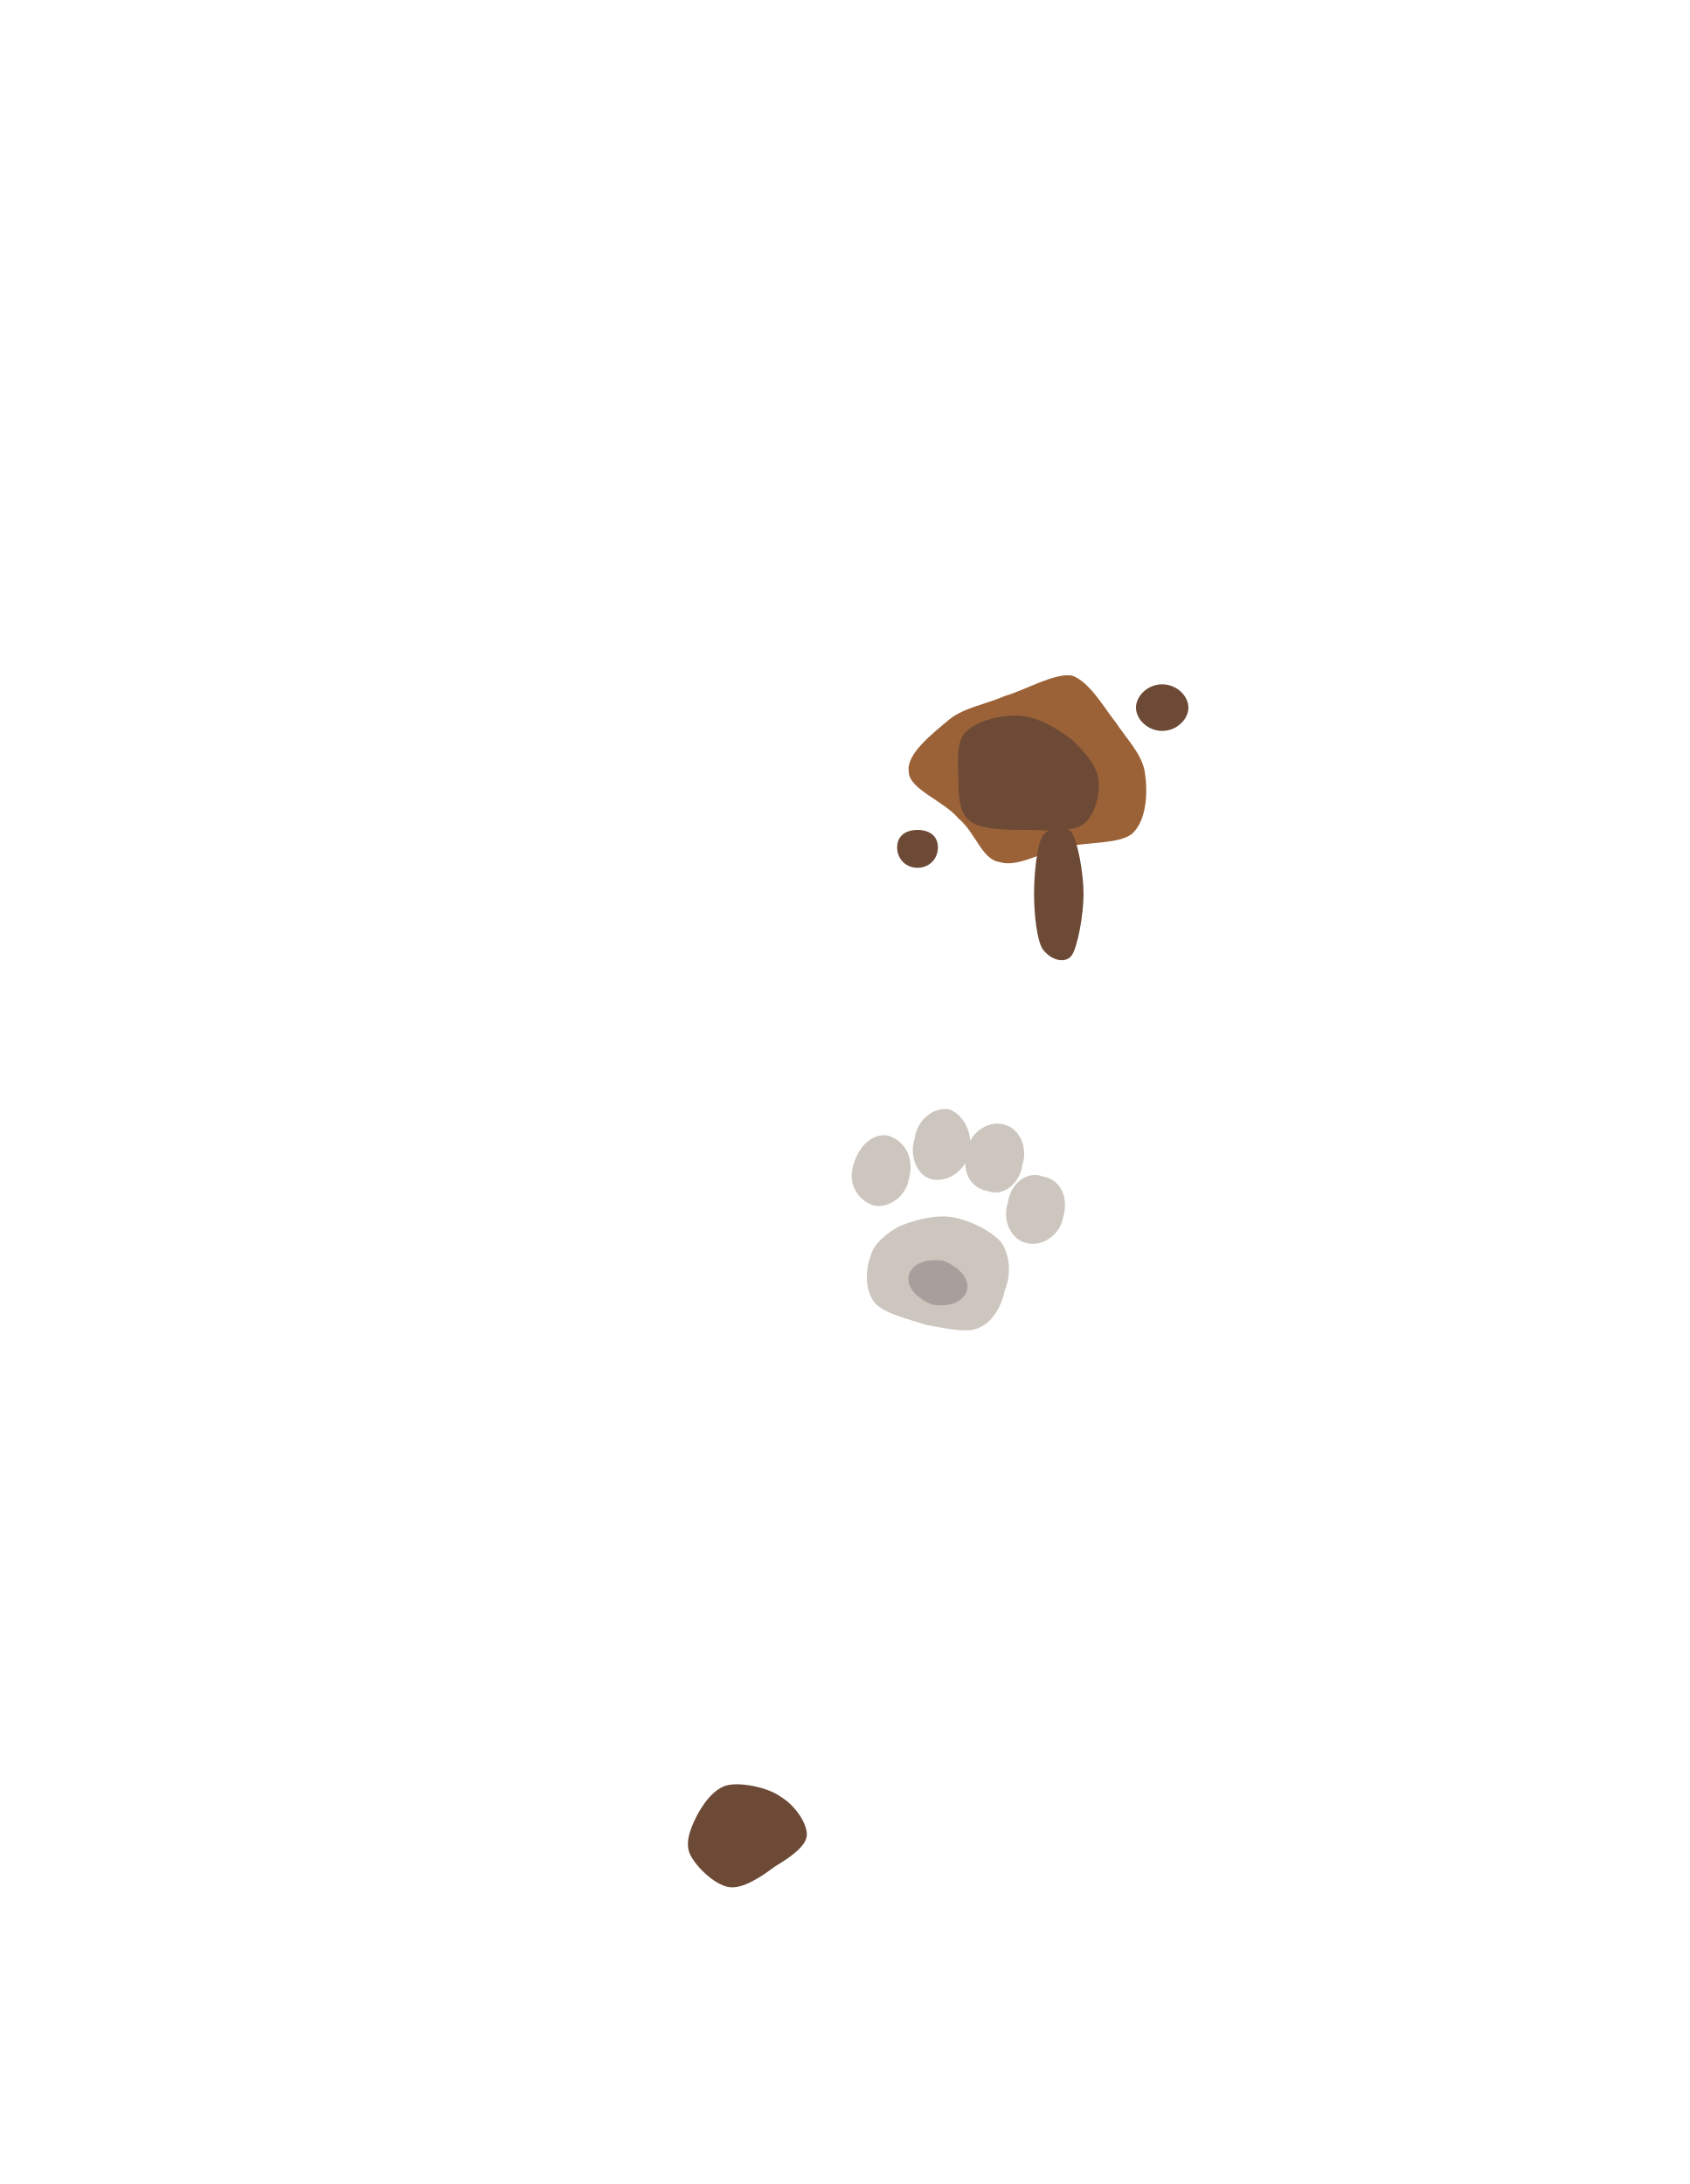
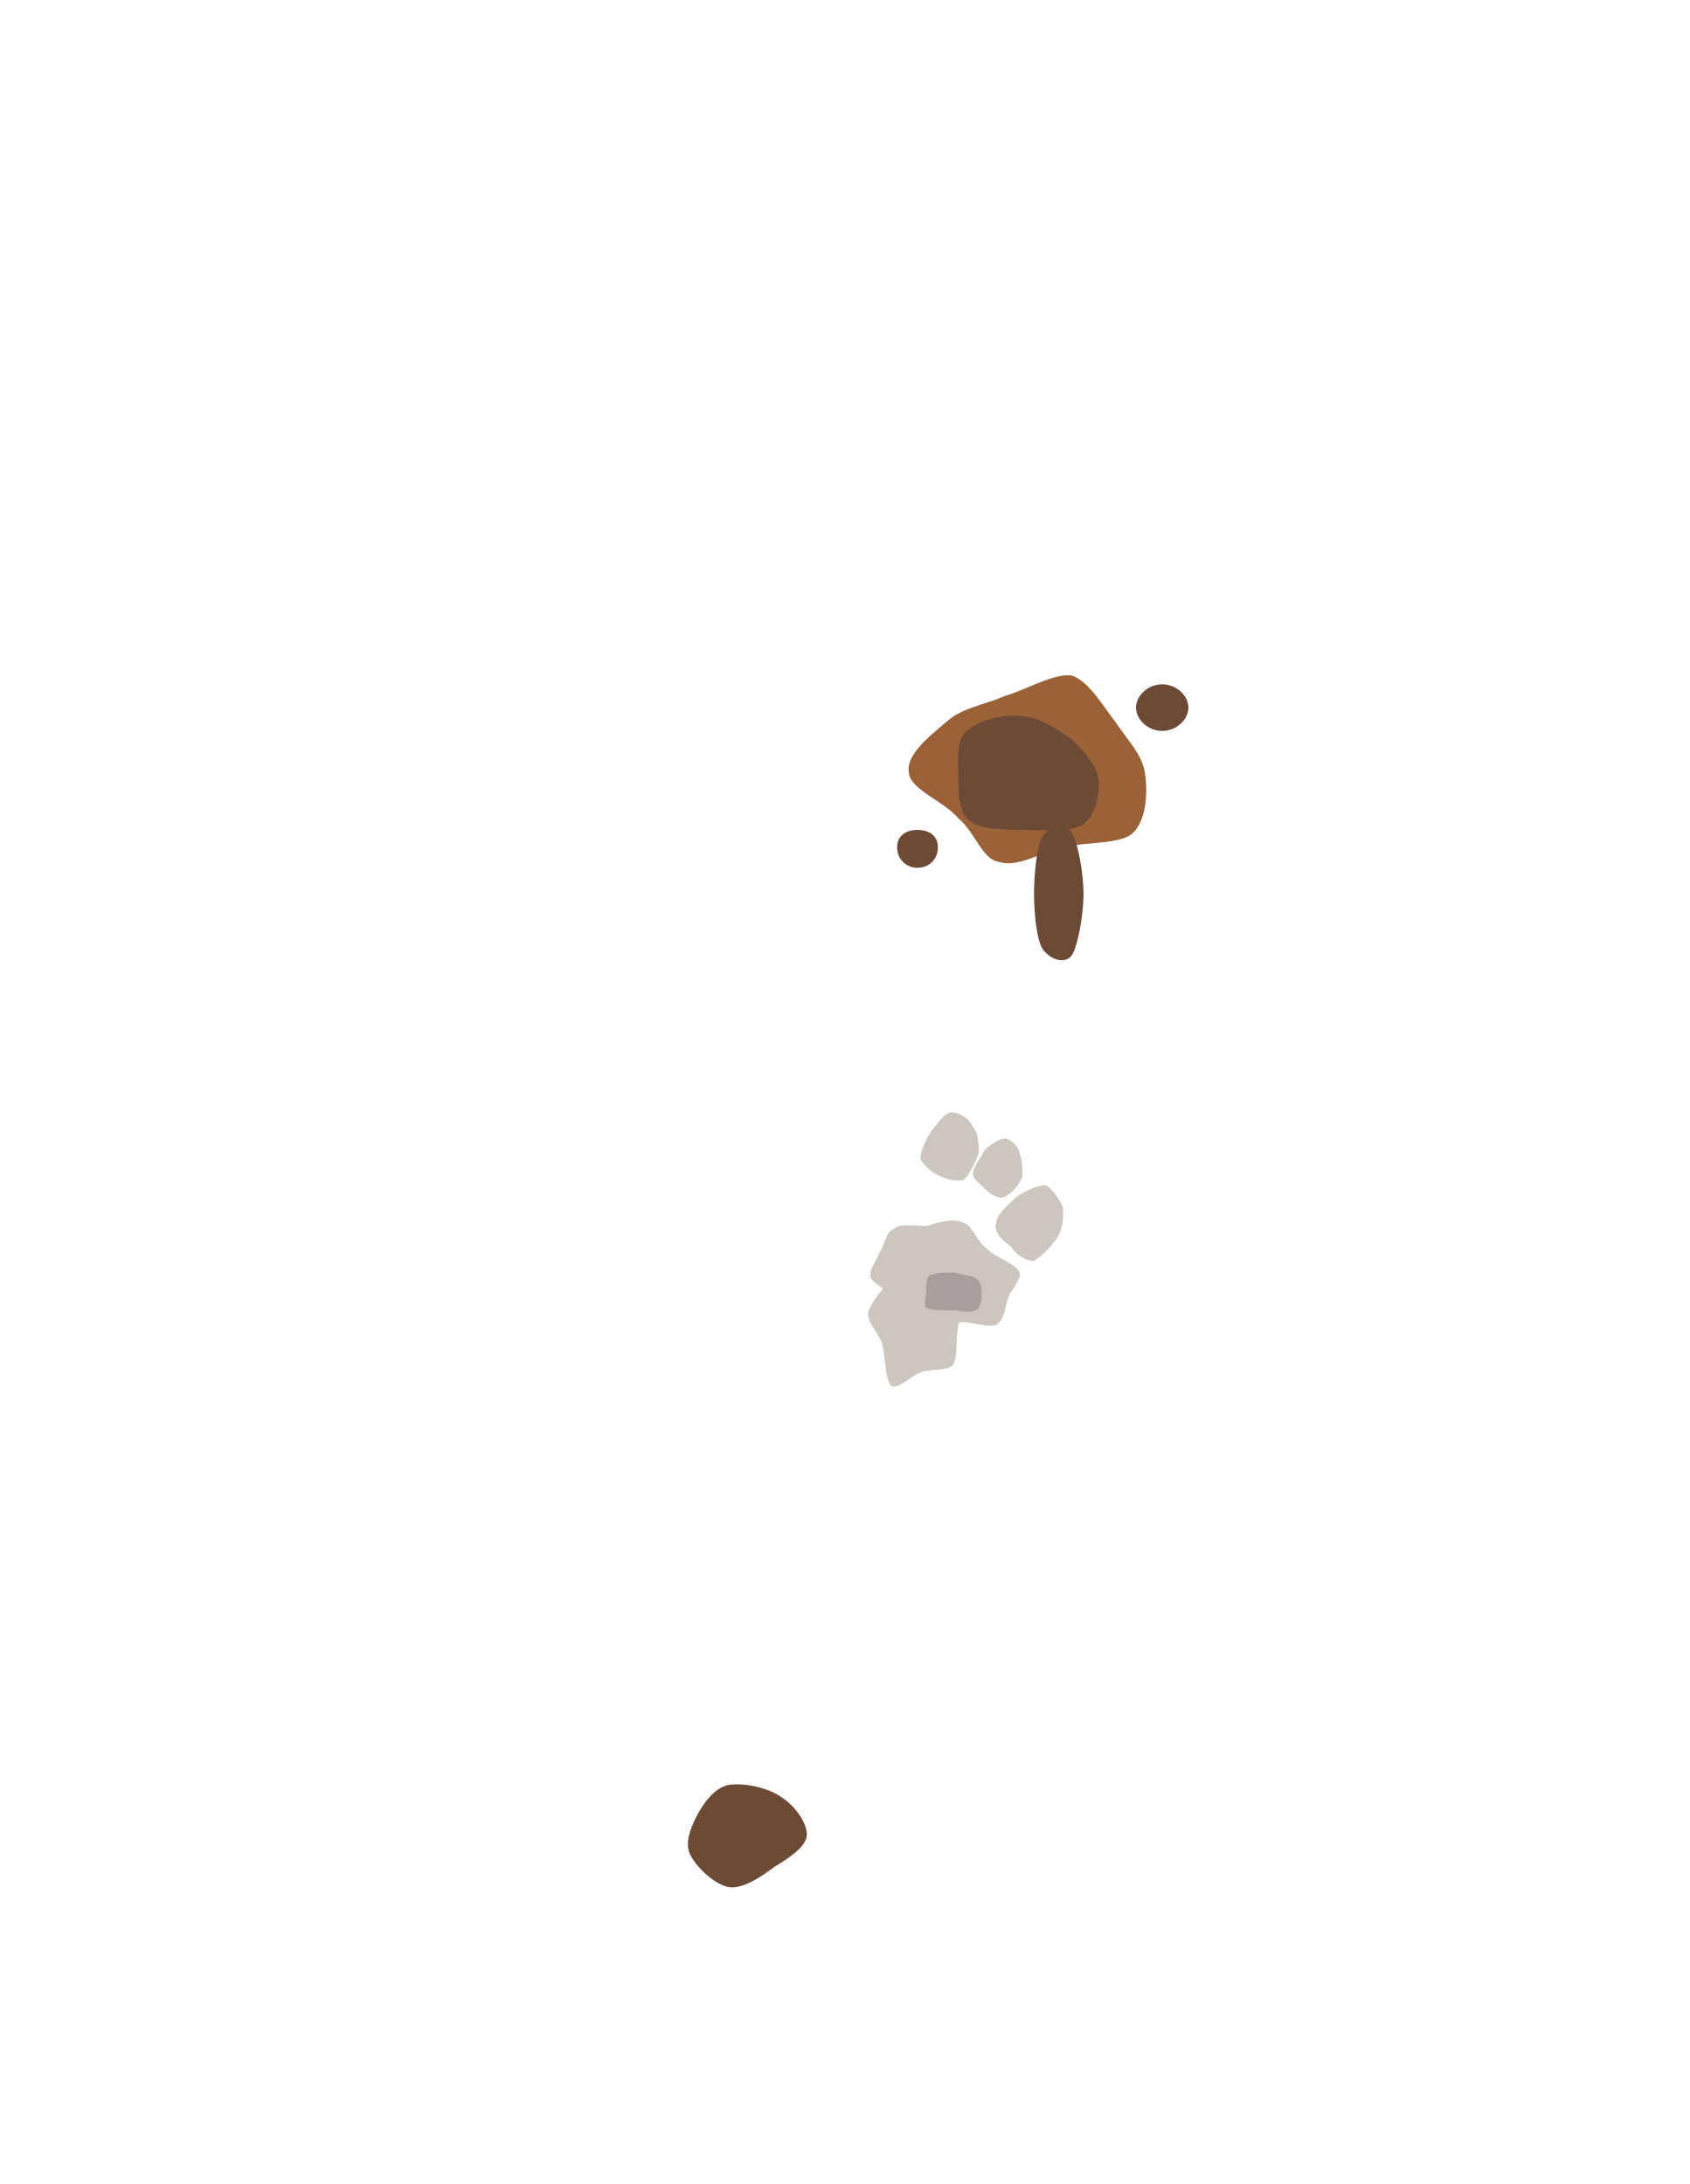
<svg xmlns="http://www.w3.org/2000/svg" viewBox="0 0 58 75" width="58" height="75">
  <defs>
    <clipPath id="person-torso-extra-1-front-clip">
      <path d="M22 11.2C20.3 11 16.7 12.1 14.5 13C12.3 13.9 10.3 14.9 9 16.4C7.7 17.9 7.1 19.7 6.6 22C6.1 24.3 6.1 27.2 6.2 30C6.3 32.8 6.7 35.7 7 39C7.3 42.3 6.5 47.5 8 49.6C9.5 51.7 13 51.3 16 51.8C19 52.3 22.7 52.3 26 52.4C29.3 52.5 33 52.5 36 52.4C39 52.3 41.9 52.1 44 51.6C46.1 51.1 47.7 51.5 48.6 49.4C49.5 47.3 49.3 42.2 49.6 39C49.9 35.8 50.3 32.8 50.4 30C50.5 27.2 50.6 24.3 50.2 22C49.8 19.7 49.4 17.8 48 16.2C46.6 14.6 44.2 13.5 42 12.6C39.8 11.7 36.7 10.3 35 10.6C33.3 10.9 33.1 13.6 32 14.4C30.9 15.2 29.6 15.4 28.4 15.4C27.2 15.4 25.9 15.1 24.8 14.4C23.7 13.7 23.7 11.4 22 11.2Z" />
      <path d="M8 49.6C9.5 51.7 13 51.3 16 51.8C19 52.3 22.7 52.3 26 52.4C29.3 52.5 33 52.5 36 52.4C39 52.3 41.9 52.1 44 51.6C46.1 51.1 47.7 51.5 48.6 49.4C48.7 50.8 49.6 55.2 49.4 58C49.2 60.8 49.1 64.2 47.4 66C45.7 67.8 41.9 68.7 39 68.8C36.1 68.9 33.3 66.6 30.2 66.6C27.1 66.6 23.6 68.9 20.4 68.8C17.2 68.7 13.4 67.8 11.2 66C9 64.2 7.9 60.7 7.4 58C6.9 55.3 7.9 51 8 49.6Z" />
    </clipPath>
  </defs>
  <g id="extra-stain" clip-path="url(#person-torso-extra-1-front-clip)">
    <path d="M39.3 26.5C39.4 27.1 39.4 28.1 38.9 28.6C38.5 29 37.3 28.9 36.5 29.1C35.7 29.3 34.9 29.8 34.3 29.6C33.7 29.5 33.5 28.6 32.9 28.1C32.4 27.5 31.2 27.1 31.2 26.5C31.1 25.9 32 25.2 32.6 24.7C33.1 24.3 33.8 24.2 34.5 23.9C35.2 23.7 36.2 23.1 36.8 23.2C37.4 23.4 37.9 24.3 38.3 24.8C38.7 25.4 39.2 25.9 39.3 26.5Z" fill="#9c6237" />
    <path d="M37.7 26.7C37.8 27.2 37.6 28 37.2 28.3C36.8 28.6 35.8 28.5 35.2 28.5C34.6 28.5 33.7 28.5 33.3 28.2C32.9 27.9 32.9 27.2 32.9 26.7C32.9 26.2 32.8 25.4 33.2 25.1C33.6 24.7 34.6 24.5 35.2 24.6C35.8 24.7 36.4 25.1 36.8 25.4C37.2 25.8 37.6 26.2 37.7 26.7Z" fill="#6d4a35" />
    <path d="M37.2 30.7C37.2 31.4 37 32.5 36.8 32.8C36.6 33.1 36.1 33 35.8 32.6C35.6 32.3 35.5 31.4 35.5 30.7C35.5 30 35.6 29 35.8 28.7C36 28.4 36.6 28.3 36.8 28.6C37 28.9 37.2 30 37.2 30.7Z" fill="#6d4a35" />
    <path d="M40.8 24.3C40.8 24.7 40.4 25.1 39.9 25.1C39.4 25.1 39 24.7 39 24.3C39 23.9 39.4 23.5 39.9 23.5C40.4 23.5 40.8 23.9 40.8 24.3Z" fill="#6d4a35" />
    <path d="M32.2 29.1C32.2 29.5 31.9 29.8 31.5 29.8C31.1 29.8 30.8 29.5 30.8 29.1C30.8 28.7 31.1 28.5 31.5 28.5C31.9 28.5 32.2 28.7 32.2 29.1Z" fill="#6d4a35" />
-     <path d="M34.5 44.3C34.4 44.8 34.1 45.4 33.6 45.6C33.2 45.8 32.4 45.6 31.8 45.5C31.2 45.3 30.3 45.1 30 44.7C29.7 44.3 29.7 43.6 29.9 43.1C30 42.7 30.5 42.3 30.9 42.1C31.4 41.9 32.1 41.7 32.7 41.8C33.3 41.9 34.1 42.3 34.4 42.7C34.7 43.2 34.7 43.8 34.5 44.3Z" fill="#cdc6be" />
-     <path d="M31.2 40.5C31.1 41.1 30.5 41.5 30 41.4C29.4 41.2 29.1 40.6 29.3 40C29.5 39.3 30 38.9 30.5 39C31.1 39.2 31.4 39.8 31.2 40.5Z" fill="#cdc6be" />
-     <path d="M33.3 39.6C33.1 40.2 32.6 40.6 32 40.5C31.5 40.4 31.2 39.7 31.4 39.1C31.5 38.4 32.1 38 32.6 38.1C33.1 38.3 33.4 38.9 33.3 39.6Z" fill="#cdc6be" />
-     <path d="M35.1 40C35 40.7 34.4 41.1 33.9 40.9C33.3 40.8 33 40.2 33.2 39.5C33.3 38.9 33.9 38.5 34.4 38.6C35 38.7 35.3 39.4 35.1 40Z" fill="#cdc6be" />
-     <path d="M36.5 41.8C36.4 42.4 35.8 42.8 35.3 42.7C34.7 42.6 34.4 41.9 34.6 41.3C34.7 40.6 35.3 40.2 35.8 40.4C36.4 40.5 36.7 41.1 36.5 41.8Z" fill="#cdc6be" />
-     <path d="M33.2 44.3C33.1 44.7 32.6 44.9 32 44.8C31.5 44.6 31.1 44.2 31.2 43.8C31.3 43.4 31.8 43.2 32.4 43.3C32.9 43.5 33.3 43.9 33.2 44.3Z" fill="#a69f9b" />
+     <path d="M34.6 44.6C34.5 44.9 34.5 45.3 34.2 45.5C33.9 45.6 33.4 45.4 33 45.4C32.5 45.5 32.1 45.8 31.7 45.7C31.4 45.6 31.3 45 31 44.7C30.7 44.4 30.1 44.2 29.9 43.9C29.8 43.6 30.1 43.3 30.2 43C30.4 42.7 30.4 42.3 30.7 42.2C30.9 42 31.4 42.1 31.8 42.1C32.2 42 32.7 41.8 33.1 42C33.4 42.1 33.5 42.6 33.9 42.9C34.2 43.2 34.9 43.4 35 43.7C35.1 43.9 34.7 44.3 34.6 44.6Z" fill="#cdc6be" />
+     <path d="M32.9 45.5C32.8 46 32.9 46.6 32.7 46.9C32.4 47.1 32 47 31.7 47.1C31.3 47.2 30.9 47.7 30.6 47.6C30.4 47.4 30.4 46.7 30.3 46.2C30.2 45.8 29.8 45.5 29.8 45.1C29.9 44.7 30.3 44.3 30.5 44C30.8 43.7 31 43.2 31.3 43.1C31.6 43 31.9 43.4 32.2 43.5C32.5 43.7 32.9 43.8 33.1 44.1C33.2 44.5 33 45.1 32.9 45.5Z" fill="#cdc6be" />
+     <path d="M33.6 39.6C33.5 39.9 33.3 40.3 33.1 40.5C32.9 40.6 32.5 40.5 32.3 40.4C32 40.3 31.7 40 31.6 39.8C31.6 39.5 31.8 39.1 32 38.8C32.2 38.6 32.4 38.2 32.7 38.2C32.9 38.2 33.3 38.4 33.4 38.7C33.6 38.9 33.6 39.3 33.6 39.6Z" fill="#cdc6be" />
+     <path d="M35.1 40.4C35 40.7 34.7 41 34.5 41.1C34.3 41.2 34 41 33.9 40.9C33.7 40.7 33.4 40.5 33.4 40.3C33.4 40.1 33.7 39.7 33.8 39.5C34 39.3 34.3 39.1 34.5 39.1C34.7 39.1 35 39.4 35 39.6C35.1 39.8 35.1 40.2 35.1 40.4Z" fill="#cdc6be" />
+     <path d="M36.3 42.5C36.1 42.8 35.7 43.2 35.5 43.3C35.2 43.3 34.9 43.1 34.7 42.8C34.4 42.6 34.1 42.3 34.2 42C34.2 41.7 34.7 41.3 34.9 41.1C35.2 40.9 35.6 40.7 35.9 40.7C36.1 40.8 36.4 41.2 36.5 41.5C36.5 41.8 36.5 42.2 36.3 42.5Z" fill="#cdc6be" />
+     <path d="M33.7 44.5C33.7 44.6 33.7 44.9 33.5 45C33.3 45.1 32.9 45 32.7 45C32.4 45 31.9 45 31.8 44.9C31.7 44.8 31.8 44.5 31.8 44.3C31.8 44.1 31.8 43.9 31.9 43.8C32.1 43.7 32.5 43.7 32.8 43.7C33 43.8 33.4 43.8 33.5 43.9C33.7 44 33.7 44.3 33.7 44.5Z" fill="#a69f9b" />
    <path d="M27.7 63C27.7 63.4 27.1 63.8 26.6 64.1C26.2 64.4 25.5 64.9 25 64.8C24.5 64.7 23.9 64.1 23.7 63.7C23.5 63.3 23.7 62.8 23.9 62.4C24.1 62 24.5 61.4 25 61.3C25.5 61.2 26.4 61.4 26.8 61.7C27.3 62 27.7 62.6 27.7 63Z" fill="#6d4a35" />
  </g>
</svg>
